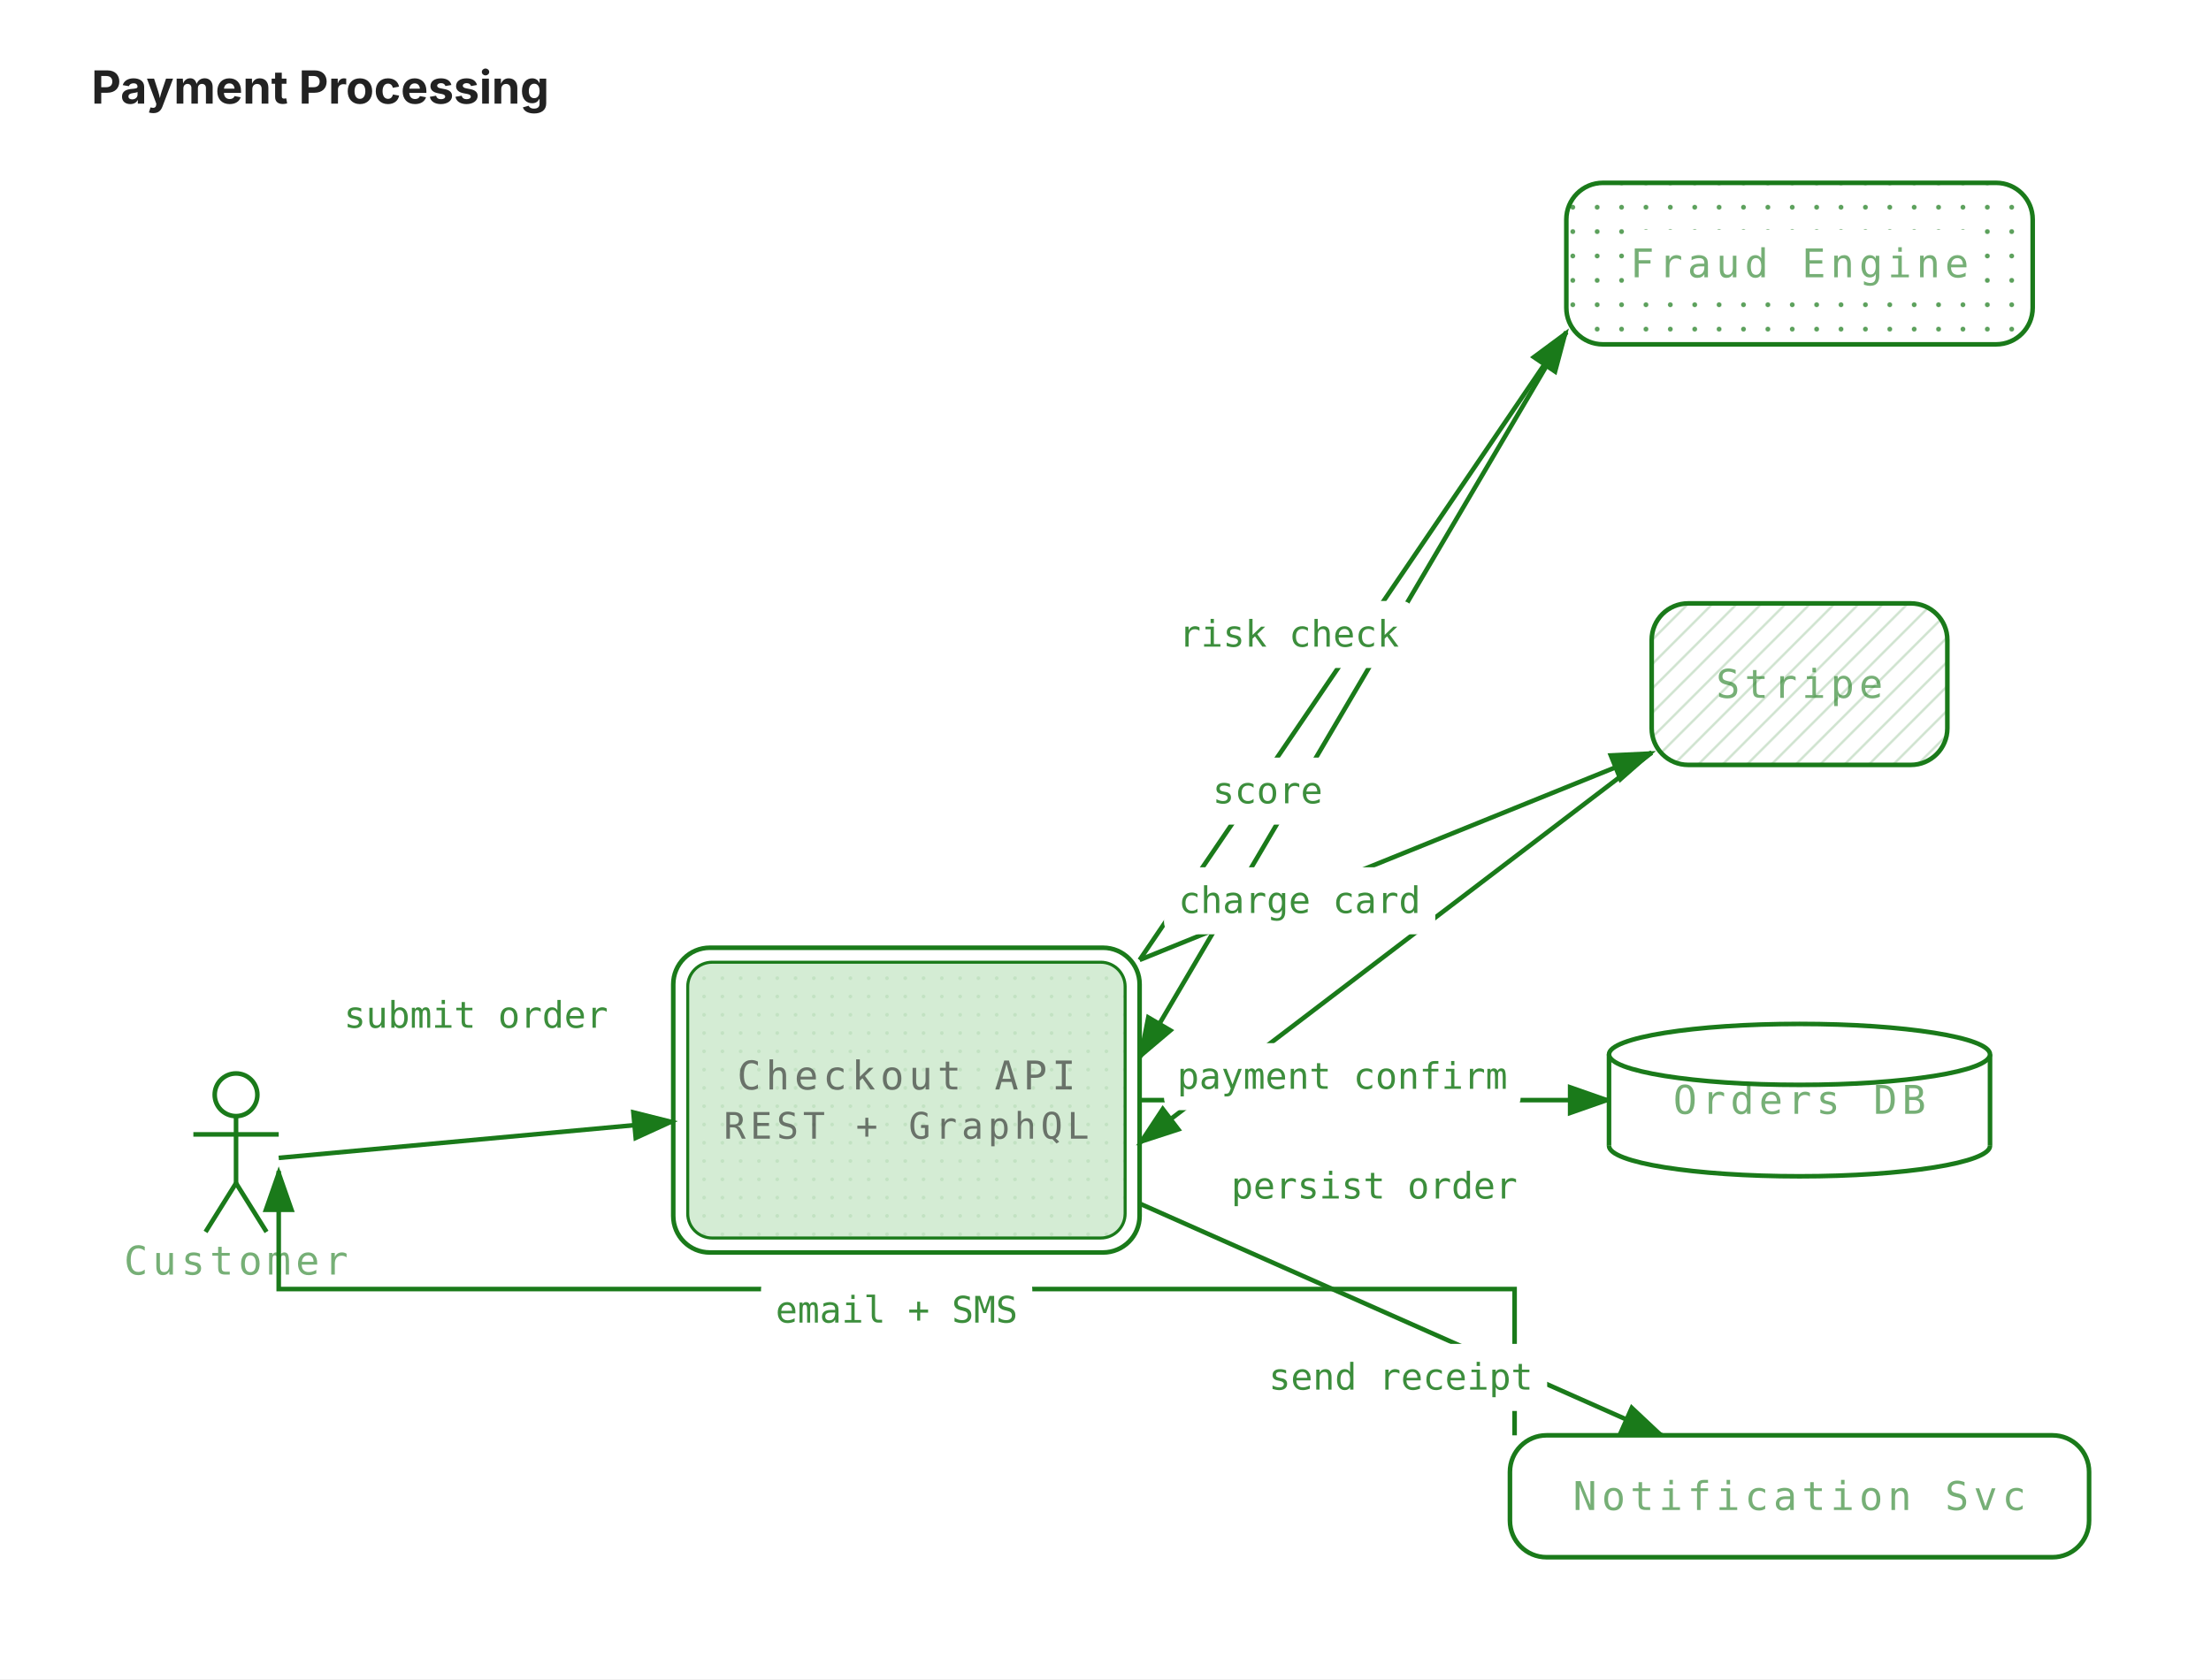
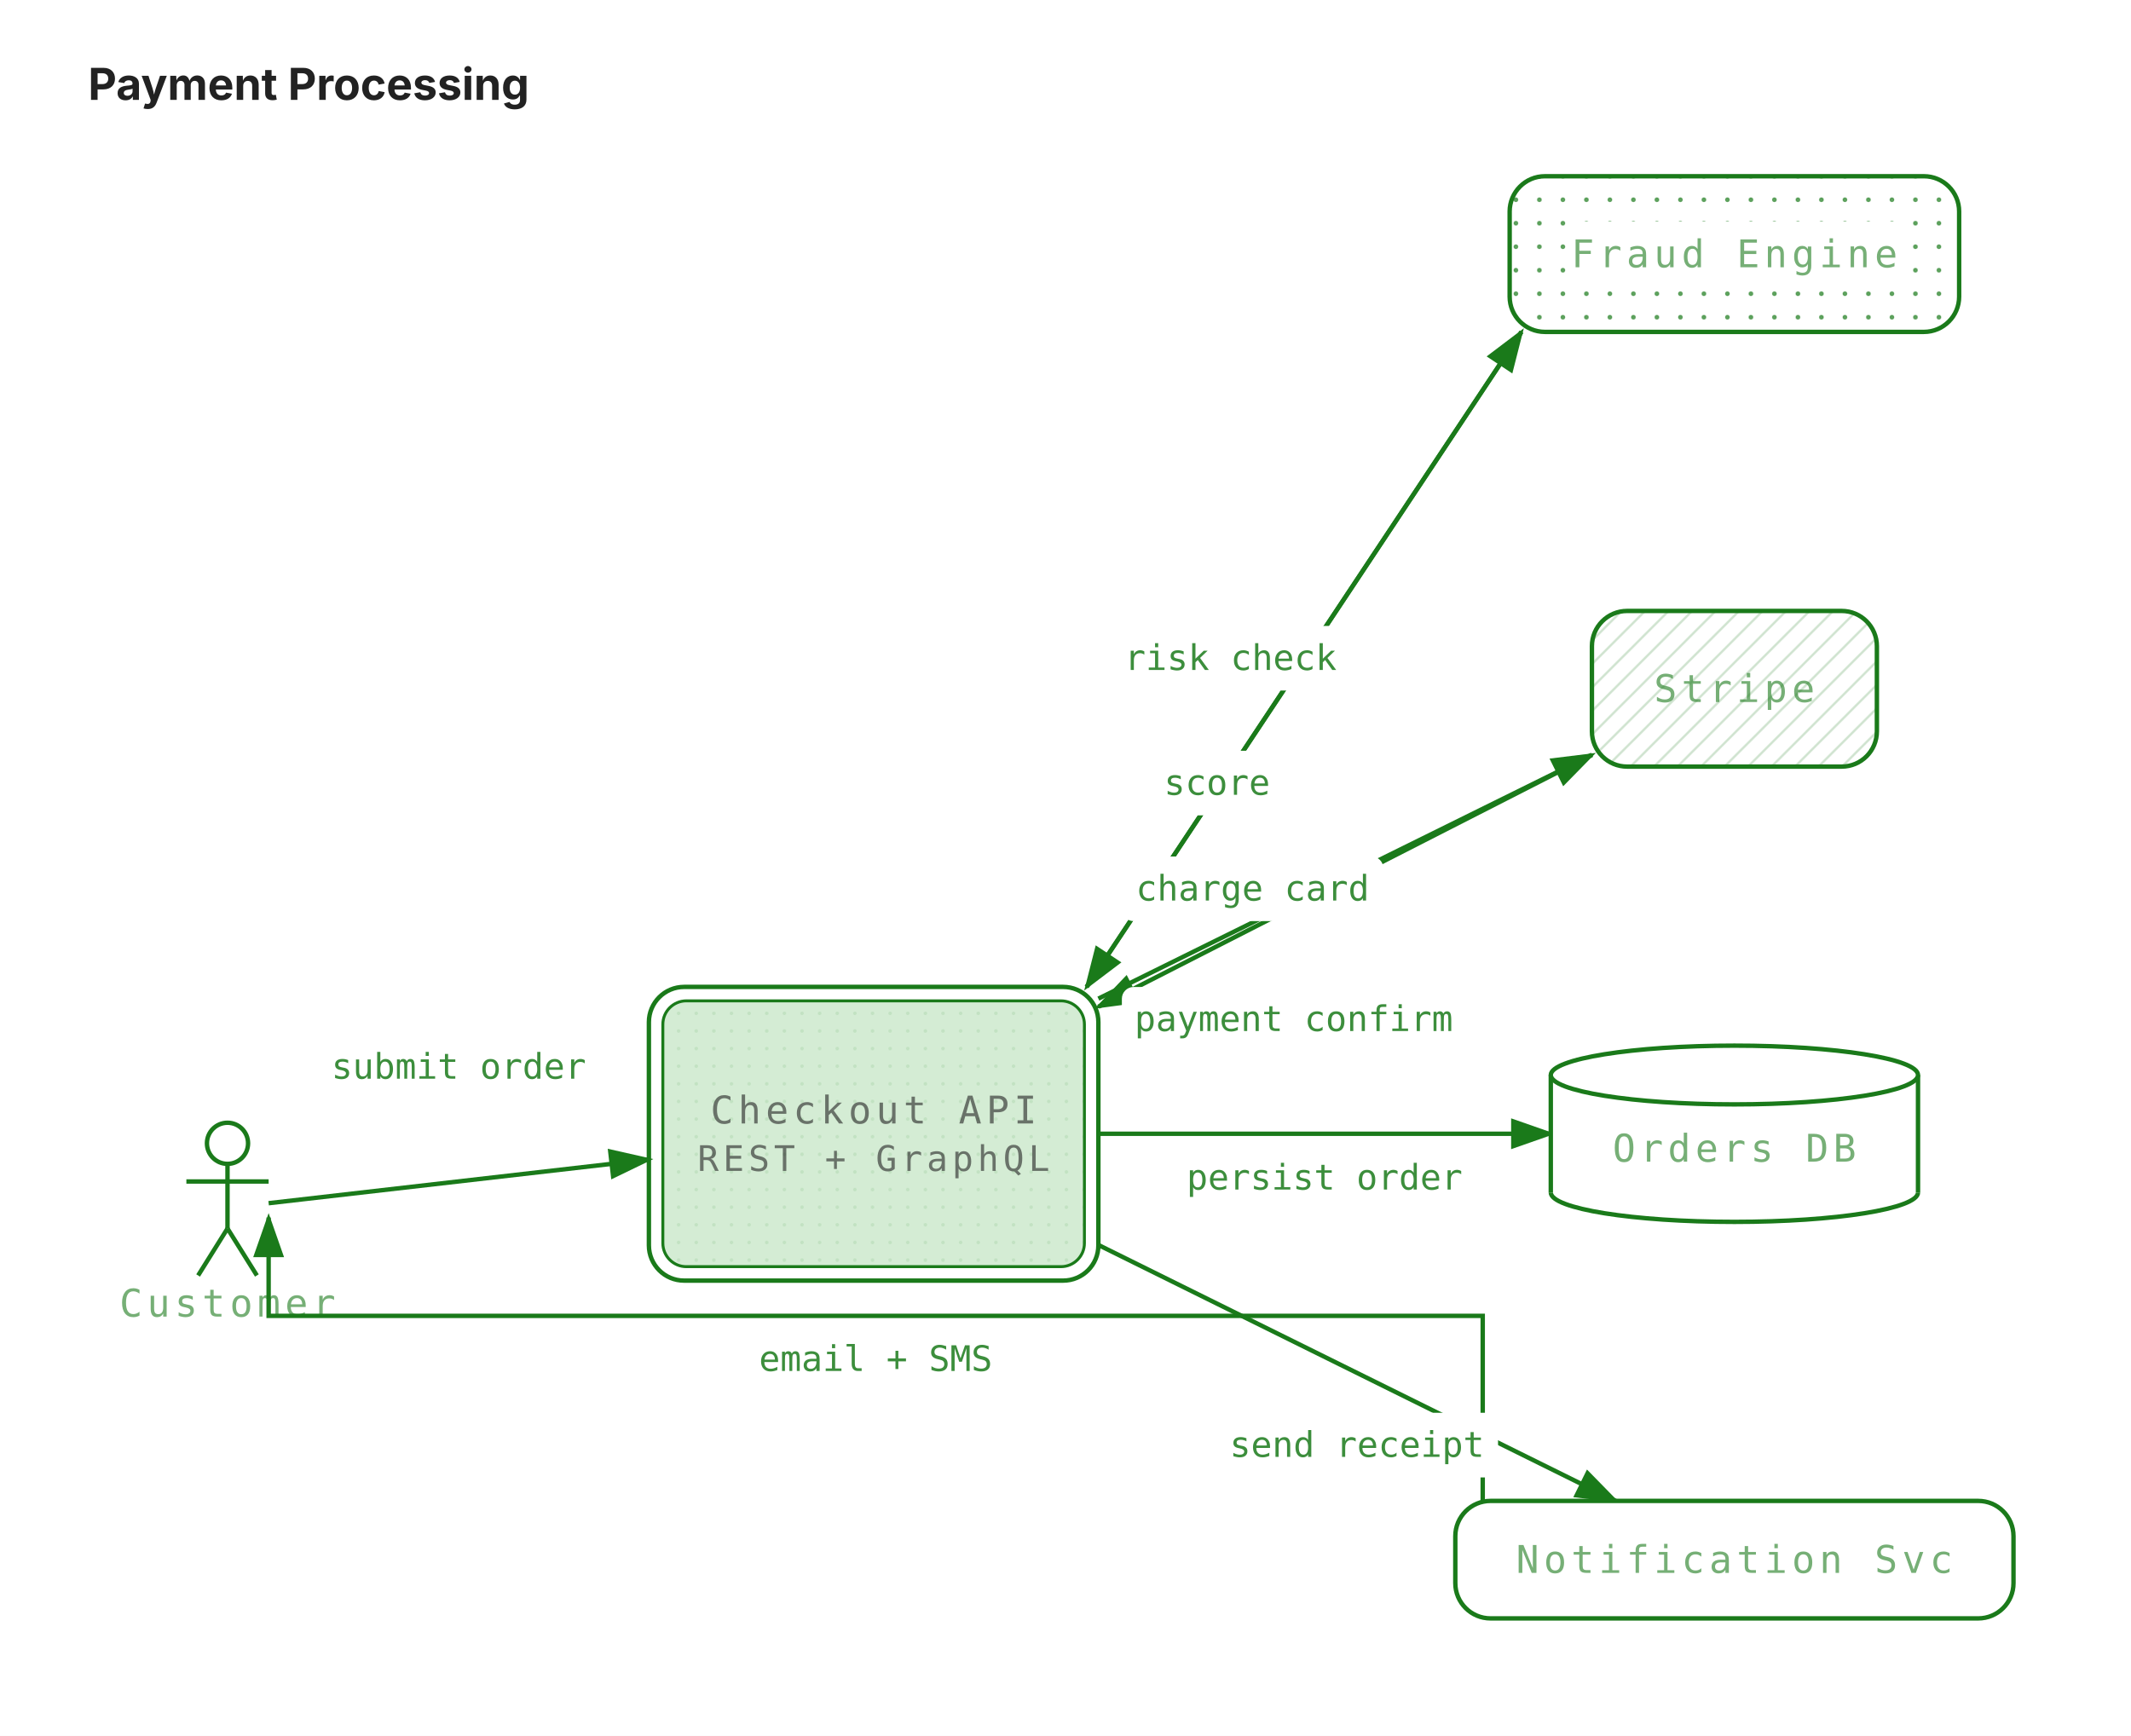
- <svg xmlns="http://www.w3.org/2000/svg" viewBox="0 0 725.38 551" width="725.38" height="551">
+ <svg xmlns="http://www.w3.org/2000/svg" viewBox="0 0 725.38 591" width="725.38" height="591">
  <defs>
    <pattern id="dotgrid" width="8" height="8" patternUnits="userSpaceOnUse">
      <rect width="8" height="8" fill="#ffffff" />
      <circle cx="4" cy="4" r="0.8" fill="#1a7a1a" opacity="0.7" />
    </pattern>
    <pattern id="crosshatch" width="8" height="8" patternUnits="userSpaceOnUse">
      <rect width="8" height="8" fill="#ffffff" />
      <path d="M0 8L8 0M-1 1L1 -1M7 9L9 7" stroke="#1a7a1a" stroke-width="0.8" opacity="0.2" />
    </pattern>
    <pattern id="hero" width="6" height="6" patternUnits="userSpaceOnUse">
      <rect width="6" height="6" fill="#d4ecd4" />
      <circle cx="3" cy="3" r="0.6" fill="#b0d8b0" opacity="0.5" />
    </pattern>
    <marker id="arrowhead" markerWidth="10" markerHeight="7" refX="9" refY="3.5" orient="auto" markerUnits="strokeWidth">
      <polygon points="0 0, 10 3.5, 0 7" fill="#1a7a1a" />
    </marker>
    <marker id="arrowhead-reverse" markerWidth="10" markerHeight="7" refX="1" refY="3.5" orient="auto" markerUnits="strokeWidth">
      <polygon points="10 0, 0 3.5, 10 7" fill="#1a7a1a" />
    </marker>
  </defs>
  <rect width="100%" height="100%" fill="#ffffff" />
  <g class="diagram">
    <text x="30" y="34" font-family="'Inter', 'Helvetica Neue', Arial, sans-serif" font-size="15" fill="#222222" font-weight="700">Payment Processing</text>
-     <line x1="91.44" y1="379.961" x2="220.88" y2="368.043" stroke="#1a7a1a" stroke-width="1.5" marker-end="url(#arrowhead)" />
-     <line x1="373.88" y1="315" x2="513.88" y2="109" stroke="#1a7a1a" stroke-width="1.5" marker-end="url(#arrowhead)" />
-     <line x1="513.88" y1="109" x2="373.88" y2="347" stroke="#1a7a1a" stroke-width="1.5" marker-end="url(#arrowhead)" />
-     <line x1="373.88" y1="315" x2="541.88" y2="247" stroke="#1a7a1a" stroke-width="1.5" marker-end="url(#arrowhead)" />
-     <line x1="541.88" y1="247" x2="373.88" y2="375" stroke="#1a7a1a" stroke-width="1.5" marker-end="url(#arrowhead)" />
-     <line x1="373.88" y1="361" x2="527.88" y2="361" stroke="#1a7a1a" stroke-width="1.5" marker-end="url(#arrowhead)" />
-     <line x1="373.88" y1="394.942" x2="545.303" y2="471" stroke="#1a7a1a" stroke-width="1.5" marker-end="url(#arrowhead)" />
-     <polyline points="496.906,471 496.906,423 91.44,423 91.44,384.245" fill="none" stroke="#1a7a1a" stroke-width="1.5" marker-end="url(#arrowhead)" />
-     <rect x="108.16" y="322.25" width="96" height="22" rx="4" fill="#ffffff" />
-     <rect x="381.88" y="197.2" width="82" height="22" rx="4" fill="#ffffff" />
-     <rect x="392.38" y="248.6" width="47" height="22" rx="4" fill="#ffffff" />
-     <rect x="381.88" y="284.6" width="89" height="22" rx="4" fill="#ffffff" />
-     <rect x="381.88" y="342.3" width="117" height="22" rx="4" fill="#ffffff" />
-     <rect x="399.38" y="378.3" width="103" height="22" rx="4" fill="#ffffff" />
-     <rect x="411.592" y="441" width="96" height="22" rx="4" fill="#ffffff" />
-     <rect x="249.673" y="419" width="89" height="22" rx="4" fill="#ffffff" />
-     <circle cx="77.44" cy="359.25" r="7" fill="none" stroke="#1a7a1a" stroke-width="1.5" />
-     <line x1="77.44" y1="366.25" x2="77.44" y2="388.25" stroke="#1a7a1a" stroke-width="1.5" />
-     <line x1="63.44" y1="372.25" x2="91.44" y2="372.25" stroke="#1a7a1a" stroke-width="1.5" />
-     <line x1="77.44" y1="388.25" x2="67.44" y2="404.25" stroke="#1a7a1a" stroke-width="1.5" />
-     <line x1="77.44" y1="388.25" x2="87.44" y2="404.25" stroke="#1a7a1a" stroke-width="1.5" />
-     <text x="77.44" y="418.25" font-family="'JetBrains Mono', 'Fira Code', 'SF Mono', 'Cascadia Code', monospace" font-size="13" fill="#1a7a1a" opacity="0.6" text-anchor="middle" letter-spacing="0.12em">Customer</text>
-     <rect x="220.88" y="311" width="153" height="100" rx="12" fill="none" stroke="#1a7a1a" stroke-width="1.5" />
-     <rect x="225.63" y="315.75" width="143.5" height="90.5" rx="8" fill="url(#hero)" stroke="#1a7a1a" stroke-width="1" />
-     <text x="297.38" y="353" font-family="'JetBrains Mono', 'Fira Code', 'SF Mono', 'Cascadia Code', monospace" font-size="13" fill="#222222" opacity="0.6" text-anchor="middle" dominant-baseline="central" letter-spacing="0.12em">Checkout API</text>
-     <text x="297.38" y="369.5" font-family="'JetBrains Mono', 'Fira Code', 'SF Mono', 'Cascadia Code', monospace" font-size="12" fill="#222222" opacity="0.6" text-anchor="middle" dominant-baseline="central" letter-spacing="0.12em">REST + GraphQL</text>
+     <line x1="91.44" y1="409.643" x2="220.88" y2="394.783" stroke="#1a7a1a" stroke-width="1.5" marker-end="url(#arrowhead)" />
+     <line x1="369.88" y1="336" x2="517.88" y2="113" stroke="#1a7a1a" stroke-width="1.5" marker-end="url(#arrowhead)" />
+     <line x1="517.88" y1="113" x2="369.88" y2="336" stroke="#1a7a1a" stroke-width="1.5" marker-end="url(#arrowhead)" />
+     <line x1="373.88" y1="340" x2="541.88" y2="257" stroke="#1a7a1a" stroke-width="1.5" marker-end="url(#arrowhead)" />
+     <line x1="541.88" y1="257" x2="373.88" y2="342.75" stroke="#1a7a1a" stroke-width="1.5" marker-end="url(#arrowhead)" />
+     <line x1="373.88" y1="386" x2="527.88" y2="386" stroke="#1a7a1a" stroke-width="1.5" marker-end="url(#arrowhead)" />
+     <line x1="373.88" y1="423.858" x2="549.966" y2="511" stroke="#1a7a1a" stroke-width="1.5" marker-end="url(#arrowhead)" />
+     <polyline points="504.712,511 504.712,448 91.44,448 91.44,414.518" fill="none" stroke="#1a7a1a" stroke-width="1.5" marker-end="url(#arrowhead)" />
+     <rect x="108.16" y="352.25" width="96" height="22" rx="4" fill="#ffffff" />
+     <rect x="377.88" y="213.1" width="82" height="22" rx="4" fill="#ffffff" />
+     <rect x="390.78" y="255.6" width="47" height="22" rx="4" fill="#ffffff" />
+     <rect x="381.88" y="291.6" width="89" height="22" rx="4" fill="#ffffff" />
+     <rect x="381.88" y="336.025" width="117" height="22" rx="4" fill="#ffffff" />
+     <rect x="399.38" y="390" width="103" height="22" rx="4" fill="#ffffff" />
+     <rect x="413.923" y="481" width="96" height="22" rx="4" fill="#ffffff" />
+     <rect x="253.576" y="451.759" width="89" height="22" rx="4" fill="#ffffff" />
+     <circle cx="77.44" cy="389.25" r="7" fill="none" stroke="#1a7a1a" stroke-width="1.5" />
+     <line x1="77.44" y1="396.25" x2="77.44" y2="418.25" stroke="#1a7a1a" stroke-width="1.5" />
+     <line x1="63.44" y1="402.25" x2="91.44" y2="402.25" stroke="#1a7a1a" stroke-width="1.5" />
+     <line x1="77.44" y1="418.25" x2="67.44" y2="434.25" stroke="#1a7a1a" stroke-width="1.5" />
+     <line x1="77.44" y1="418.25" x2="87.44" y2="434.25" stroke="#1a7a1a" stroke-width="1.5" />
+     <text x="77.44" y="448.25" font-family="'JetBrains Mono', 'Fira Code', 'SF Mono', 'Cascadia Code', monospace" font-size="13" fill="#1a7a1a" opacity="0.6" text-anchor="middle" letter-spacing="0.12em">Customer</text>
+     <rect x="220.88" y="336" width="153" height="100" rx="12" fill="none" stroke="#1a7a1a" stroke-width="1.5" />
+     <rect x="225.63" y="340.75" width="143.5" height="90.5" rx="8" fill="url(#hero)" stroke="#1a7a1a" stroke-width="1" />
+     <text x="297.38" y="378" font-family="'JetBrains Mono', 'Fira Code', 'SF Mono', 'Cascadia Code', monospace" font-size="13" fill="#222222" opacity="0.6" text-anchor="middle" dominant-baseline="central" letter-spacing="0.12em">Checkout API</text>
+     <text x="297.38" y="394.5" font-family="'JetBrains Mono', 'Fira Code', 'SF Mono', 'Cascadia Code', monospace" font-size="12" fill="#222222" opacity="0.6" text-anchor="middle" dominant-baseline="central" letter-spacing="0.12em">REST + GraphQL</text>
    <rect x="513.88" y="60" width="153" height="53" rx="12" fill="url(#dotgrid)" stroke="#1a7a1a" stroke-width="1.5" />
    <rect x="534.38" y="75.4" width="112" height="22.2" fill="#ffffff" rx="2" />
    <text x="590.38" y="86.5" font-family="'JetBrains Mono', 'Fira Code', 'SF Mono', 'Cascadia Code', monospace" font-size="13" fill="#1a7a1a" opacity="0.6" text-anchor="middle" dominant-baseline="central" letter-spacing="0.12em">Fraud Engine</text>
-     <rect x="541.88" y="198" width="97" height="53" rx="12" fill="url(#crosshatch)" stroke="#1a7a1a" stroke-width="1.5" />
-     <text x="590.38" y="224.5" font-family="'JetBrains Mono', 'Fira Code', 'SF Mono', 'Cascadia Code', monospace" font-size="13" fill="#1a7a1a" opacity="0.6" text-anchor="middle" dominant-baseline="central" letter-spacing="0.12em">Stripe</text>
-     <rect x="527.88" y="346" width="125" height="30" fill="#ffffff" stroke="none" />
-     <line x1="527.88" y1="346" x2="527.88" y2="376" stroke="#1a7a1a" stroke-width="1.5" />
-     <line x1="652.88" y1="346" x2="652.88" y2="376" stroke="#1a7a1a" stroke-width="1.5" />
-     <ellipse cx="590.38" cy="346" rx="62.5" ry="10" fill="#ffffff" stroke="#1a7a1a" stroke-width="1.5" />
-     <path d="M527.88,376 A62.5,10 0 0,0 652.88,376" fill="#ffffff" stroke="#1a7a1a" stroke-width="1.5" />
-     <text x="590.38" y="361" font-family="'JetBrains Mono', 'Fira Code', 'SF Mono', 'Cascadia Code', monospace" font-size="13" fill="#1a7a1a" opacity="0.6" text-anchor="middle" dominant-baseline="central" letter-spacing="0.12em">Orders DB</text>
-     <rect x="495.38" y="471" width="190" height="40" rx="12" fill="#ffffff" stroke="#1a7a1a" stroke-width="1.5" />
-     <text x="590.38" y="491" font-family="'JetBrains Mono', 'Fira Code', 'SF Mono', 'Cascadia Code', monospace" font-size="13" fill="#1a7a1a" opacity="0.6" text-anchor="middle" dominant-baseline="central" letter-spacing="0.12em">Notification Svc</text>
-     <text x="156.16" y="337.25" font-family="'JetBrains Mono', 'Fira Code', 'SF Mono', 'Cascadia Code', monospace" font-size="12" fill="#1a7a1a" opacity="0.85" text-anchor="middle">submit order</text>
-     <text x="422.88" y="212.2" font-family="'JetBrains Mono', 'Fira Code', 'SF Mono', 'Cascadia Code', monospace" font-size="12" fill="#1a7a1a" opacity="0.85" text-anchor="middle">risk check</text>
-     <text x="415.88" y="263.6" font-family="'JetBrains Mono', 'Fira Code', 'SF Mono', 'Cascadia Code', monospace" font-size="12" fill="#1a7a1a" opacity="0.85" text-anchor="middle">score</text>
-     <text x="426.38" y="299.6" font-family="'JetBrains Mono', 'Fira Code', 'SF Mono', 'Cascadia Code', monospace" font-size="12" fill="#1a7a1a" opacity="0.85" text-anchor="middle">charge card</text>
-     <text x="440.38" y="357.3" font-family="'JetBrains Mono', 'Fira Code', 'SF Mono', 'Cascadia Code', monospace" font-size="12" fill="#1a7a1a" opacity="0.85" text-anchor="middle">payment confirm</text>
-     <text x="450.88" y="393.3" font-family="'JetBrains Mono', 'Fira Code', 'SF Mono', 'Cascadia Code', monospace" font-size="12" fill="#1a7a1a" opacity="0.85" text-anchor="middle">persist order</text>
-     <text x="459.592" y="456" font-family="'JetBrains Mono', 'Fira Code', 'SF Mono', 'Cascadia Code', monospace" font-size="12" fill="#1a7a1a" opacity="0.85" text-anchor="middle">send receipt</text>
-     <text x="294.173" y="434" font-family="'JetBrains Mono', 'Fira Code', 'SF Mono', 'Cascadia Code', monospace" font-size="12" fill="#1a7a1a" opacity="0.85" text-anchor="middle">email + SMS</text>
+     <rect x="541.88" y="208" width="97" height="53" rx="12" fill="url(#crosshatch)" stroke="#1a7a1a" stroke-width="1.5" />
+     <text x="590.38" y="234.5" font-family="'JetBrains Mono', 'Fira Code', 'SF Mono', 'Cascadia Code', monospace" font-size="13" fill="#1a7a1a" opacity="0.6" text-anchor="middle" dominant-baseline="central" letter-spacing="0.12em">Stripe</text>
+     <rect x="527.88" y="366" width="125" height="40" fill="#ffffff" stroke="none" />
+     <line x1="527.88" y1="366" x2="527.88" y2="406" stroke="#1a7a1a" stroke-width="1.5" />
+     <line x1="652.88" y1="366" x2="652.88" y2="406" stroke="#1a7a1a" stroke-width="1.5" />
+     <ellipse cx="590.38" cy="366" rx="62.5" ry="10" fill="#ffffff" stroke="#1a7a1a" stroke-width="1.5" />
+     <path d="M527.88,406 A62.5,10 0 0,0 652.88,406" fill="#ffffff" stroke="#1a7a1a" stroke-width="1.5" />
+     <text x="590.38" y="391" font-family="'JetBrains Mono', 'Fira Code', 'SF Mono', 'Cascadia Code', monospace" font-size="13" fill="#1a7a1a" opacity="0.6" text-anchor="middle" dominant-baseline="central" letter-spacing="0.12em">Orders DB</text>
+     <rect x="495.38" y="511" width="190" height="40" rx="12" fill="#ffffff" stroke="#1a7a1a" stroke-width="1.5" />
+     <text x="590.38" y="531" font-family="'JetBrains Mono', 'Fira Code', 'SF Mono', 'Cascadia Code', monospace" font-size="13" fill="#1a7a1a" opacity="0.6" text-anchor="middle" dominant-baseline="central" letter-spacing="0.12em">Notification Svc</text>
+     <text x="156.16" y="367.25" font-family="'JetBrains Mono', 'Fira Code', 'SF Mono', 'Cascadia Code', monospace" font-size="12" fill="#1a7a1a" opacity="0.85" text-anchor="middle">submit order</text>
+     <text x="418.88" y="228.1" font-family="'JetBrains Mono', 'Fira Code', 'SF Mono', 'Cascadia Code', monospace" font-size="12" fill="#1a7a1a" opacity="0.85" text-anchor="middle">risk check</text>
+     <text x="414.28" y="270.6" font-family="'JetBrains Mono', 'Fira Code', 'SF Mono', 'Cascadia Code', monospace" font-size="12" fill="#1a7a1a" opacity="0.85" text-anchor="middle">score</text>
+     <text x="426.38" y="306.6" font-family="'JetBrains Mono', 'Fira Code', 'SF Mono', 'Cascadia Code', monospace" font-size="12" fill="#1a7a1a" opacity="0.85" text-anchor="middle">charge card</text>
+     <text x="440.38" y="351.025" font-family="'JetBrains Mono', 'Fira Code', 'SF Mono', 'Cascadia Code', monospace" font-size="12" fill="#1a7a1a" opacity="0.85" text-anchor="middle">payment confirm</text>
+     <text x="450.88" y="405" font-family="'JetBrains Mono', 'Fira Code', 'SF Mono', 'Cascadia Code', monospace" font-size="12" fill="#1a7a1a" opacity="0.85" text-anchor="middle">persist order</text>
+     <text x="461.923" y="496" font-family="'JetBrains Mono', 'Fira Code', 'SF Mono', 'Cascadia Code', monospace" font-size="12" fill="#1a7a1a" opacity="0.85" text-anchor="middle">send receipt</text>
+     <text x="298.076" y="466.759" font-family="'JetBrains Mono', 'Fira Code', 'SF Mono', 'Cascadia Code', monospace" font-size="12" fill="#1a7a1a" opacity="0.85" text-anchor="middle">email + SMS</text>
  </g>
</svg>
